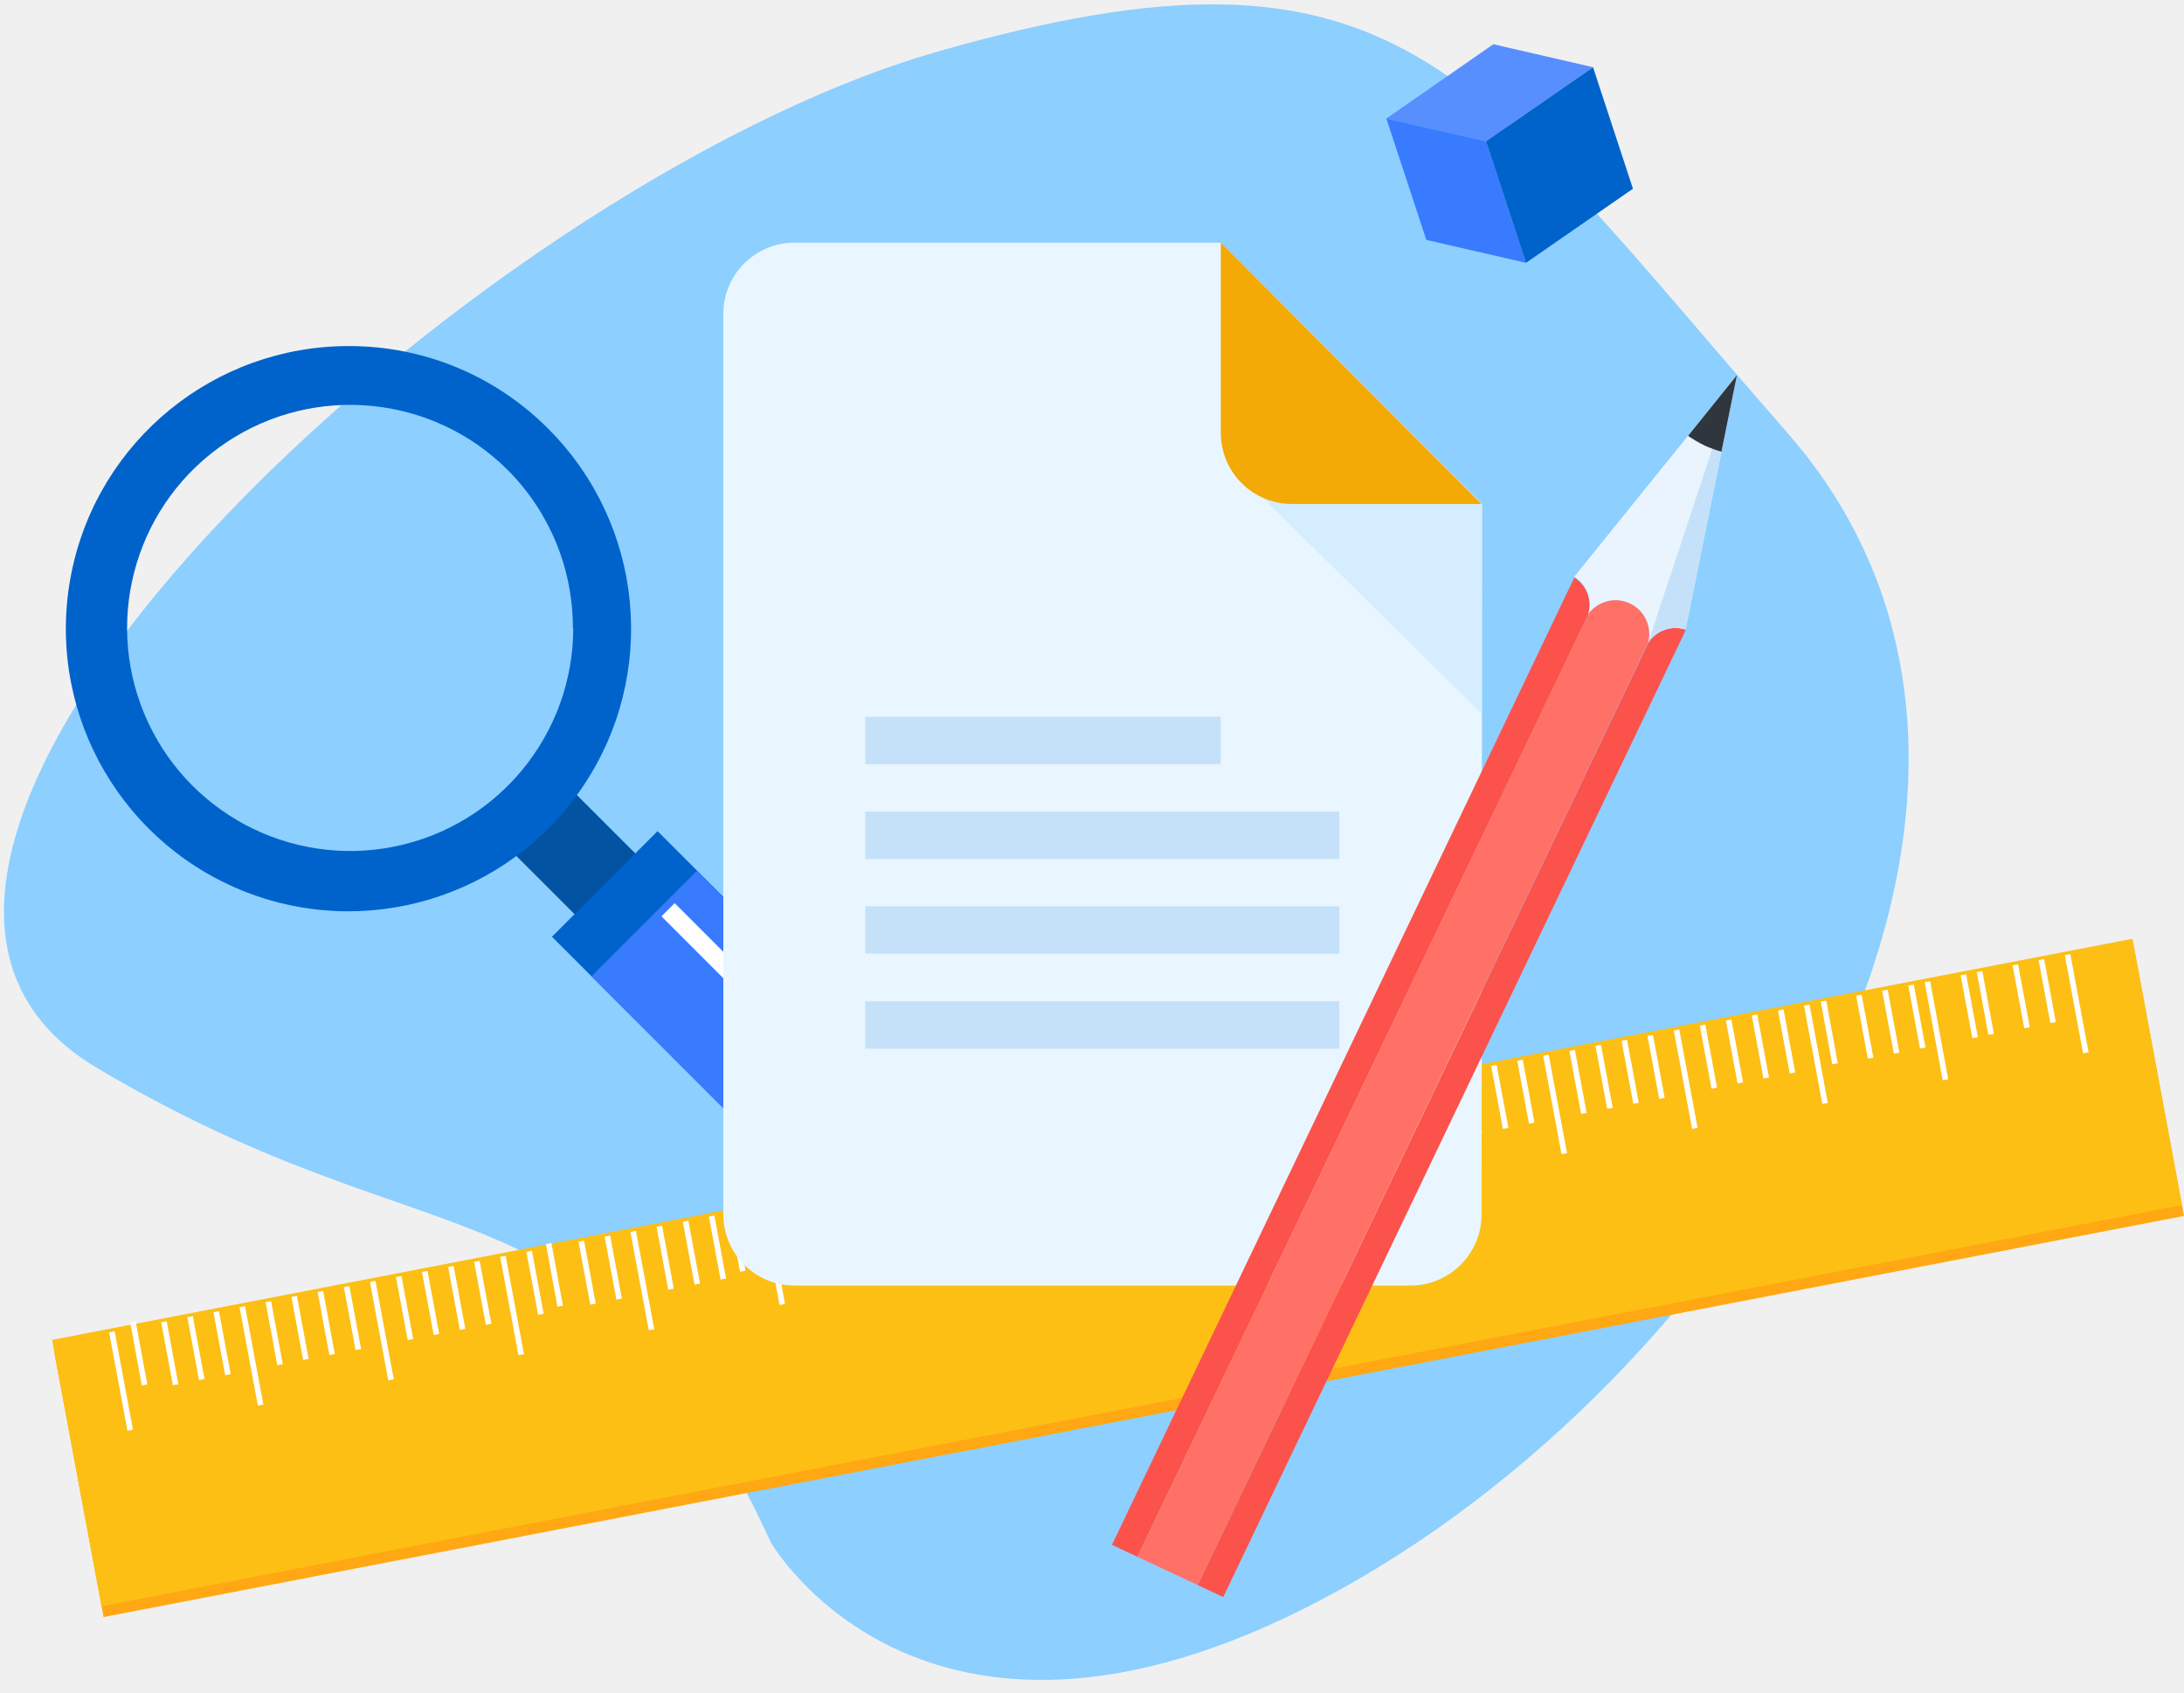
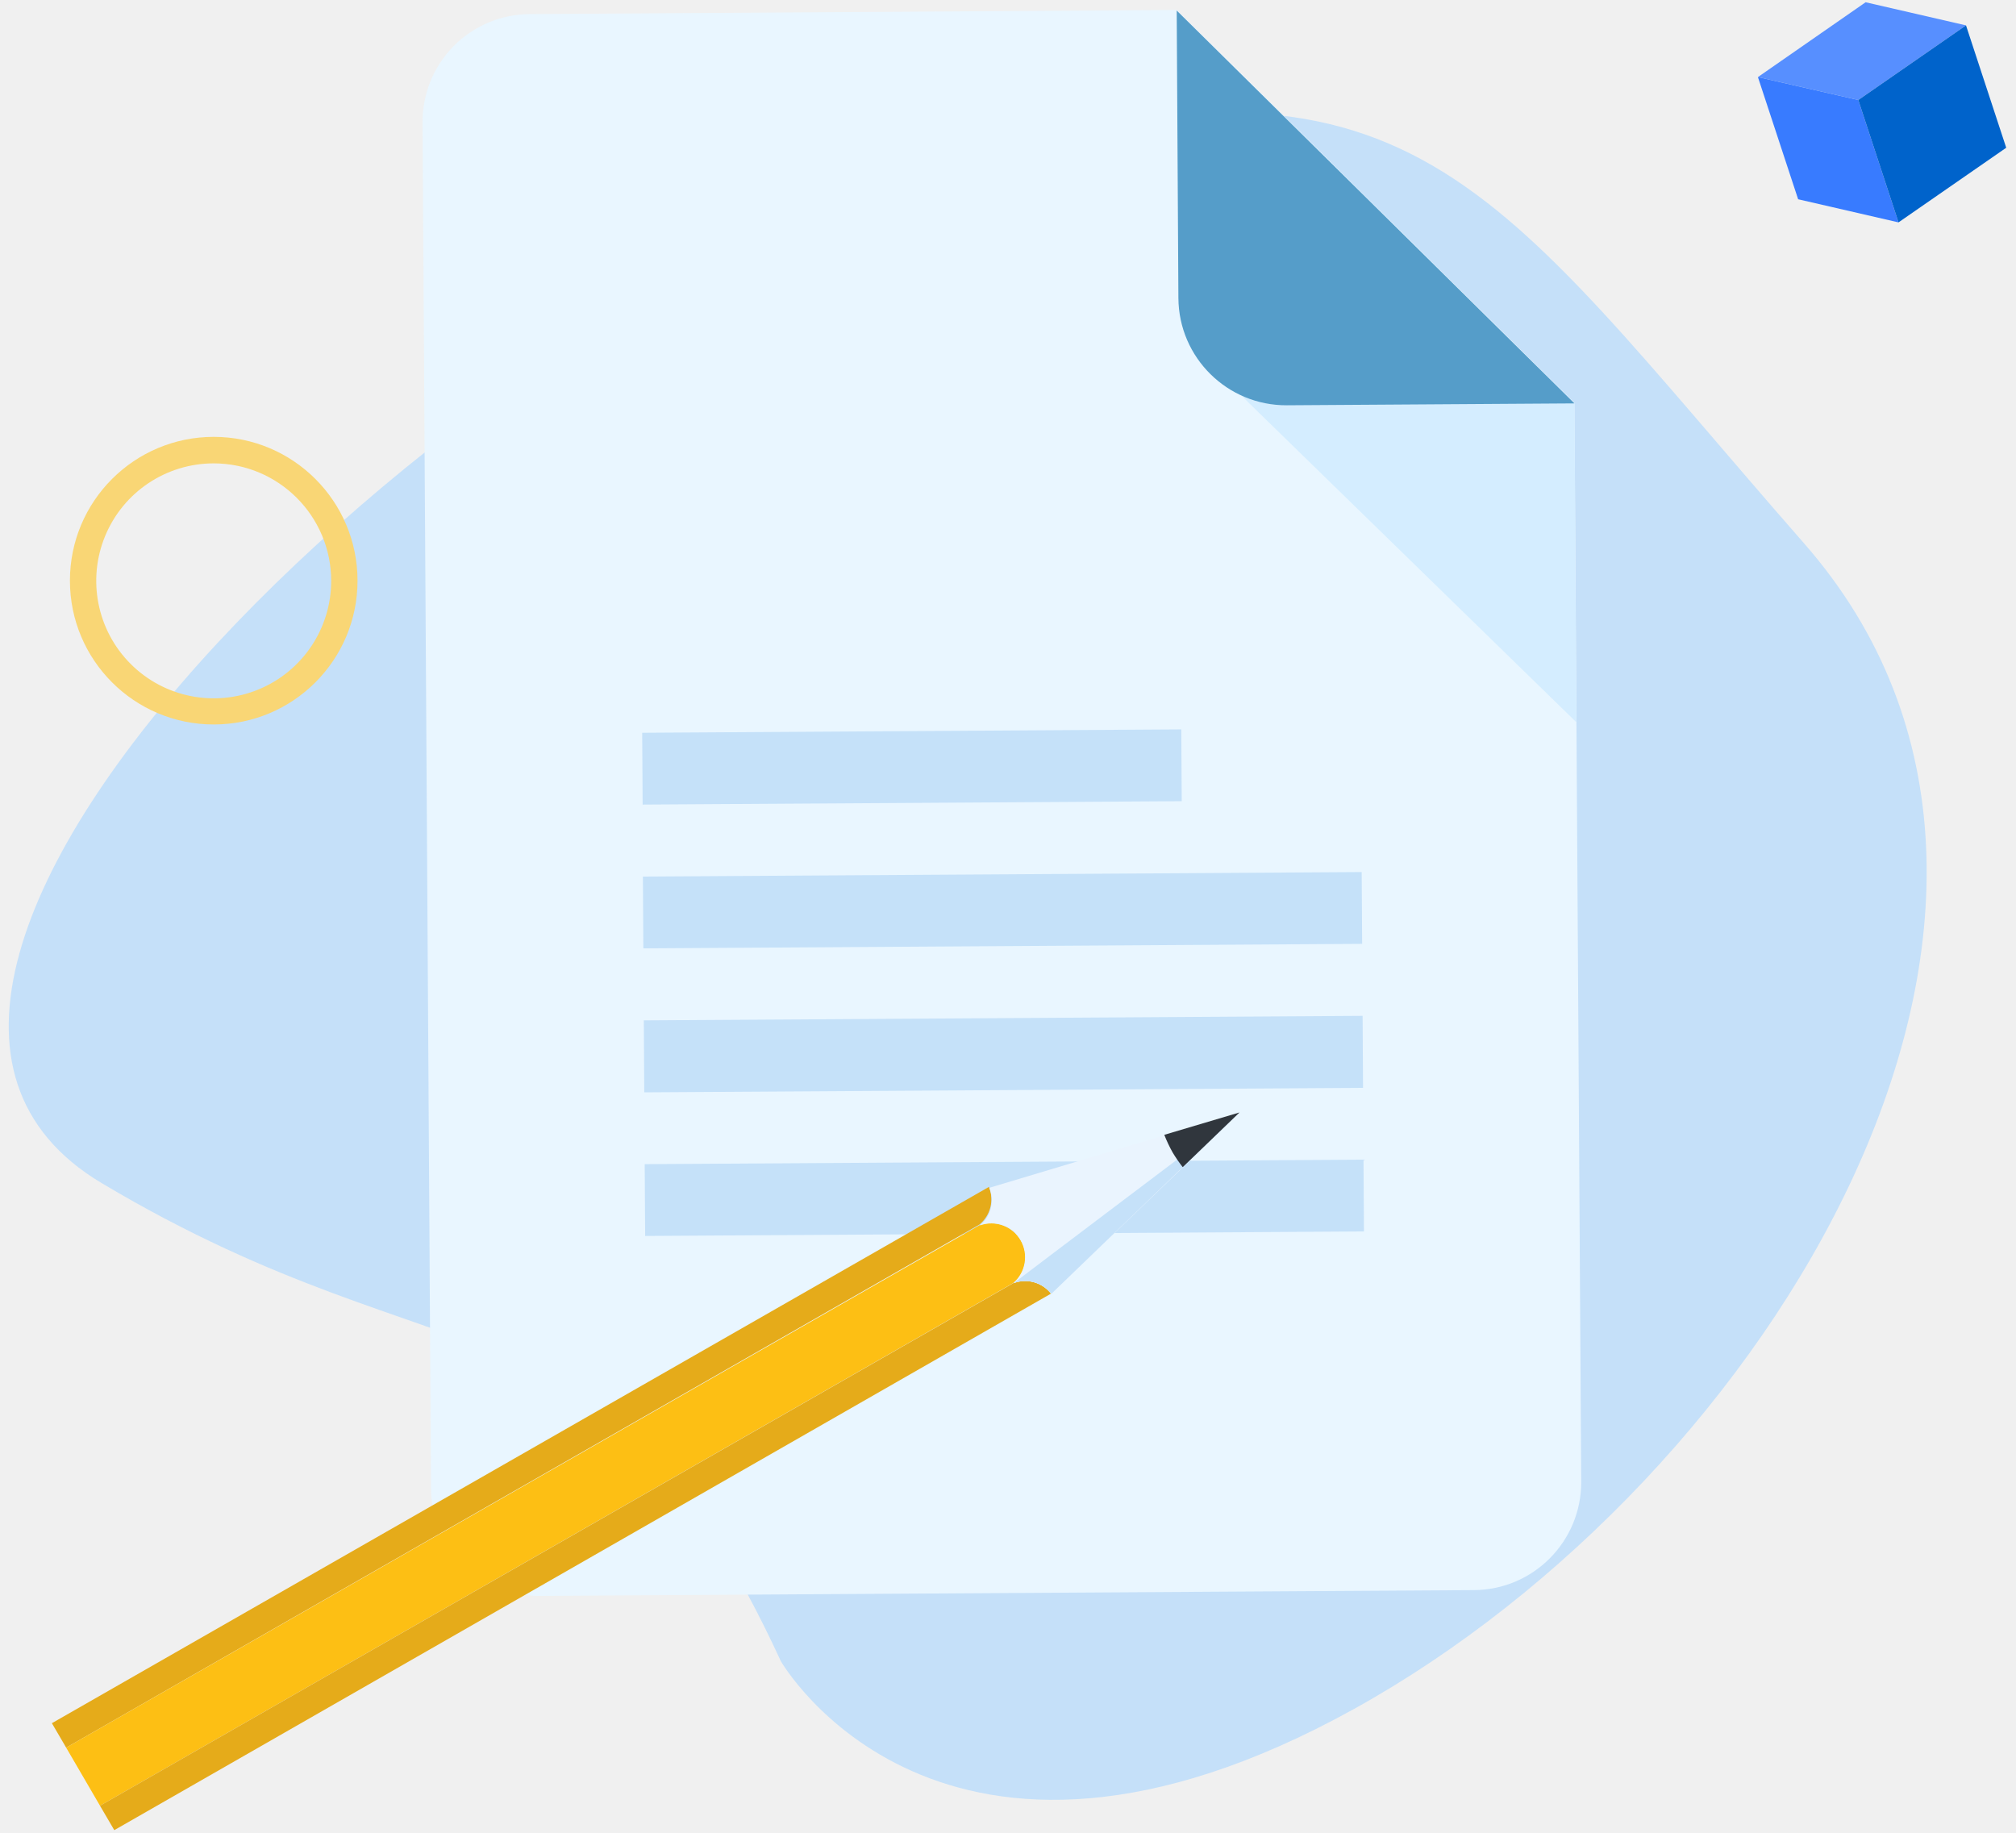
- <svg xmlns="http://www.w3.org/2000/svg" width="160px" height="124px" viewBox="0 0 160 124" version="1.1">
+ <svg xmlns="http://www.w3.org/2000/svg" width="143px" height="130px" viewBox="0 0 143 130" version="1.1">
  <g id="Landing-Page---Desktop" stroke="none" stroke-width="1" fill="none" fill-rule="evenodd">
-     <g id="Landing-Page" transform="translate(-508, -1038)" fill-rule="nonzero">
-       <g id="How-it-works-|-Section" transform="translate(0, 768)">
-         <g id="Steps-section" transform="translate(0, 208)">
-           <g id="Step-2" transform="translate(508, 62)">
-             <g id="Illustration">
-               <path d="M56.465,112.985 C56.465,112.985 68.021,133.156 98.174,116.458 C128.328,99.761 154.01,58.038 130.913,31.672 C107.815,5.306 102.674,-5.962 68.663,3.788 C34.653,13.538 -18.612,62.906 7.056,78.209 C32.725,93.511 43.638,85.169 56.465,112.985 Z" id="Path" fill="#8DCFFF" />
-               <polygon id="Path" fill="#FFA813" points="3.952 98.94 7.59 118.468 160 89.08 156.362 69.566" />
-               <polygon id="Path" fill="#FDBF14" points="3.815 98.161 7.439 117.675 159.85 88.287 156.226 68.773" />
-               <polygon id="Rectangle" fill="#FFFFFF" transform="translate(8.867476, 101.1749) rotate(-10.54) translate(-8.867476, -101.1749) " points="8.662 97.51 9.073 97.51 9.073 104.84 8.662 104.84" />
-               <polygon id="Rectangle" fill="#FFFFFF" transform="translate(10.16574, 99.16403) rotate(-10.40771) translate(-10.16574, -99.16403) " points="9.961 96.827 10.37 96.827 10.37 101.501 9.961 101.501" />
-               <polygon id="Rectangle" fill="#FFFFFF" transform="translate(12.43822, 99.14304) rotate(-10.51) translate(-12.43822, -99.14304) " points="12.233 96.798 12.643 96.798 12.643 101.488 12.233 101.488" />
-               <polygon id="Rectangle" fill="#FFFFFF" transform="translate(14.3528, 98.76709) rotate(-10.54) translate(-14.3528, -98.76709) " points="14.148 96.422 14.558 96.422 14.558 101.112 14.148 101.112" />
-               <polygon id="Rectangle" fill="#FFFFFF" transform="translate(16.26914, 98.4052) rotate(-10.55) translate(-16.26914, -98.4052) " points="16.064 96.06 16.474 96.06 16.474 100.751 16.064 100.751" />
-               <polygon id="Rectangle" fill="#FFFFFF" transform="translate(18.42227, 99.33423) rotate(-10.54) translate(-18.42227, -99.33423) " points="18.217 95.669 18.627 95.669 18.627 102.999 18.217 102.999" />
-               <polygon id="Rectangle" fill="#FFFFFF" transform="translate(20.08677, 97.66904) rotate(-10.54) translate(-20.08677, -97.66904) " points="19.882 95.324 20.292 95.324 20.292 100.014 19.882 100.014" />
-               <polygon id="Rectangle" fill="#FFFFFF" transform="translate(21.98124, 97.28677) rotate(-10.54) translate(-21.98124, -97.28677) " points="21.776 94.941 22.186 94.941 22.186 99.632 21.776 99.632" />
-               <polygon id="Rectangle" fill="#FFFFFF" transform="translate(23.90013, 96.92344) rotate(-10.53) translate(-23.90013, -96.92344) " points="23.695 94.578 24.105 94.578 24.105 99.269 23.695 99.269" />
-               <polygon id="Rectangle" fill="#FFFFFF" transform="translate(25.82332, 96.56292) rotate(-10.55) translate(-25.82332, -96.56292) " points="25.618 94.218 26.028 94.218 26.028 98.908 25.618 98.908" />
-               <polygon id="Rectangle" fill="#FFFFFF" transform="translate(27.9748, 97.48258) rotate(-10.54) translate(-27.9748, -97.48258) " points="27.77 93.818 28.18 93.818 28.18 101.148 27.77 101.148" />
-               <polygon id="Rectangle" fill="#FFFFFF" transform="translate(29.6393, 95.83107) rotate(-10.54) translate(-29.6393, -95.83107) " points="29.434 93.486 29.844 93.486 29.844 98.176 29.434 98.176" />
-               <polygon id="Rectangle" fill="#FFFFFF" transform="translate(31.54501, 95.45533) rotate(-10.53) translate(-31.54501, -95.45533) " points="31.34 93.11 31.75 93.11 31.75 97.801 31.34 97.801" />
-               <polygon id="Rectangle" fill="#FFFFFF" transform="translate(33.46013, 95.08841) rotate(-10.54) translate(-33.46013, -95.08841) " points="33.255 92.743 33.665 92.743 33.665 97.434 33.255 97.434" />
-               <polygon id="Rectangle" fill="#FFFFFF" transform="translate(35.36631, 94.7158) rotate(-10.53) translate(-35.36631, -94.7158) " points="35.161 92.371 35.571 92.371 35.571 97.061 35.161 97.061" />
-               <polygon id="Rectangle" fill="#FFFFFF" transform="translate(37.51365, 95.64461) rotate(-10.54) translate(-37.51365, -95.64461) " points="37.309 91.98 37.719 91.98 37.719 99.31 37.309 99.31" />
-               <polygon id="Rectangle" fill="#FFFFFF" transform="translate(39.1958, 93.98007) rotate(-10.55) translate(-39.1958, -93.98007) " points="38.991 91.635 39.401 91.635 39.401 96.325 38.991 96.325" />
-               <polygon id="Rectangle" fill="#FFFFFF" transform="translate(40.61662, 93.39747) rotate(-10.40771) translate(-40.61662, -93.39747) " points="40.412 91.061 40.821 91.061 40.821 95.734 40.412 95.734" />
-               <polygon id="Rectangle" fill="#FFFFFF" transform="translate(43.01265, 93.23677) rotate(-10.54) translate(-43.01265, -93.23677) " points="42.808 90.891 43.218 90.891 43.218 95.582 42.808 95.582" />
-               <polygon id="Rectangle" fill="#FFFFFF" transform="translate(44.9269, 92.86763) rotate(-10.55) translate(-44.9269, -92.86763) " points="44.722 90.522 45.132 90.522 45.132 95.213 44.722 95.213" />
-               <polygon id="Rectangle" fill="#FFFFFF" transform="translate(47.0587, 93.81938) rotate(-10.55) translate(-47.0587, -93.81938) " points="46.854 90.154 47.264 90.154 47.264 97.484 46.854 97.484" />
-               <polygon id="Rectangle" fill="#FFFFFF" transform="translate(48.73045, 92.13895) rotate(-10.54) translate(-48.73045, -92.13895) " points="48.525 89.794 48.936 89.794 48.936 94.484 48.525 94.484" />
-               <polygon id="Rectangle" fill="#FFFFFF" transform="translate(50.65454, 91.76762) rotate(-10.54) translate(-50.65454, -91.76762) " points="50.449 89.422 50.86 89.422 50.86 94.113 50.449 94.113" />
-               <polygon id="Rectangle" fill="#FFFFFF" transform="translate(52.56184, 91.39786) rotate(-10.53) translate(-52.56184, -91.39786) " points="52.357 89.053 52.767 89.053 52.767 93.743 52.357 93.743" />
-               <polygon id="Rectangle" fill="#FFFFFF" transform="translate(53.99672, 90.83665) rotate(-10.40771) translate(-53.99672, -90.83665) " points="53.792 88.5 54.201 88.5 54.201 93.173 53.792 93.173" />
-               <polygon id="Rectangle" fill="#FFFFFF" transform="translate(56.63772, 91.96365) rotate(-10.55) translate(-56.63772, -91.96365) " points="56.433 88.299 56.843 88.299 56.843 95.629 56.433 95.629" />
-               <polygon id="Rectangle" fill="#FFFFFF" transform="translate(58.2914, 90.30072) rotate(-10.56) translate(-58.2914, -90.30072) " points="58.086 87.955 58.497 87.955 58.497 92.646 58.086 92.646" />
-               <polygon id="Rectangle" fill="#FFFFFF" transform="translate(60.19589, 89.92942) rotate(-10.54) translate(-60.19589, -89.92942) " points="59.991 87.584 60.401 87.584 60.401 92.275 59.991 92.275" />
-               <polygon id="Rectangle" fill="#FFFFFF" transform="translate(62.11998, 89.55809) rotate(-10.54) translate(-62.11998, -89.55809) " points="61.915 87.213 62.325 87.213 62.325 91.903 61.915 91.903" />
-               <polygon id="Rectangle" fill="#FFFFFF" transform="translate(64.02213, 89.18734) rotate(-10.56) translate(-64.02213, -89.18734) " points="63.817 86.842 64.227 86.842 64.227 91.533 63.817 91.533" />
-               <polygon id="Rectangle" fill="#FFFFFF" transform="translate(66.17327, 90.12546) rotate(-10.54) translate(-66.17327, -90.12546) " points="65.968 86.461 66.378 86.461 66.378 93.79 65.968 93.79" />
-               <polygon id="Rectangle" fill="#FFFFFF" transform="translate(67.85379, 88.45868) rotate(-10.55) translate(-67.85379, -88.45868) " points="67.649 86.113 68.059 86.113 68.059 90.804 67.649 90.804" />
-               <polygon id="Rectangle" fill="#FFFFFF" transform="translate(69.75741, 88.09276) rotate(-10.52) translate(-69.75741, -88.09276) " points="69.552 85.747 69.963 85.747 69.963 90.438 69.552 90.438" />
-               <polygon id="Rectangle" fill="#FFFFFF" transform="translate(71.65463, 87.72456) rotate(-10.52) translate(-71.65463, -87.72456) " points="71.45 85.379 71.86 85.379 71.86 90.07 71.45 90.07" />
-               <polygon id="Rectangle" fill="#FFFFFF" transform="translate(73.57121, 87.34625) rotate(-10.55) translate(-73.57121, -87.34625) " points="73.366 85.001 73.776 85.001 73.776 89.692 73.366 89.692" />
-               <polygon id="Rectangle" fill="#FFFFFF" transform="translate(75.73036, 88.28432) rotate(-10.55) translate(-75.73036, -88.28432) " points="75.525 84.619 75.935 84.619 75.935 91.949 75.525 91.949" />
-               <polygon id="Rectangle" fill="#FFFFFF" transform="translate(77.3749, 86.62547) rotate(-10.53) translate(-77.3749, -86.62547) " points="77.17 84.28 77.58 84.28 77.58 88.971 77.17 88.971" />
-               <polygon id="Rectangle" fill="#FFFFFF" transform="translate(78.71713, 86.18872) rotate(-10.40771) translate(-78.71713, -86.18872) " points="78.513 83.852 78.922 83.852 78.922 88.526 78.513 88.526" />
-               <polygon id="Rectangle" fill="#FFFFFF" transform="translate(81.2273, 85.87941) rotate(-10.54) translate(-81.2273, -85.87941) " points="81.022 83.534 81.432 83.534 81.432 88.225 81.022 88.225" />
-               <polygon id="Rectangle" fill="#FFFFFF" transform="translate(83.12562, 85.52014) rotate(-10.55) translate(-83.12562, -85.52014) " points="82.92 83.175 83.331 83.175 83.331 87.865 82.92 87.865" />
-               <polygon id="Rectangle" fill="#FFFFFF" transform="translate(85.27915, 86.4513) rotate(-10.53) translate(-85.27915, -86.4513) " points="85.074 82.786 85.484 82.786 85.484 90.116 85.074 90.116" />
-               <polygon id="Rectangle" fill="#FFFFFF" transform="translate(86.95877, 84.76793) rotate(-10.54) translate(-86.95877, -84.76793) " points="86.754 82.423 87.164 82.423 87.164 87.113 86.754 87.113" />
-               <polygon id="Rectangle" fill="#FFFFFF" transform="translate(88.86524, 84.40318) rotate(-10.5) translate(-88.86524, -84.40318) " points="88.66 82.058 89.07 82.058 89.07 86.748 88.66 86.748" />
-               <polygon id="Rectangle" fill="#FFFFFF" transform="translate(90.76615, 84.04144) rotate(-10.54) translate(-90.76615, -84.04144) " points="90.561 81.696 90.971 81.696 90.971 86.387 90.561 86.387" />
-               <polygon id="Rectangle" fill="#FFFFFF" transform="translate(92.67874, 83.68035) rotate(-10.57) translate(-92.67874, -83.68035) " points="92.474 81.335 92.884 81.335 92.884 86.026 92.474 86.026" />
-               <polygon id="Rectangle" fill="#FFFFFF" transform="translate(94.8178, 84.60733) rotate(-10.52) translate(-94.8178, -84.60733) " points="94.613 80.942 95.023 80.942 95.023 88.272 94.613 88.272" />
-               <polygon id="Rectangle" fill="#FFFFFF" transform="translate(96.4981, 82.92362) rotate(-10.55) translate(-96.4981, -82.92362) " points="96.293 80.578 96.703 80.578 96.703 85.269 96.293 85.269" />
-               <polygon id="Rectangle" fill="#FFFFFF" transform="translate(98.40803, 82.55862) rotate(-10.54) translate(-98.40803, -82.55862) " points="98.203 80.213 98.613 80.213 98.613 84.904 98.203 84.904" />
-               <polygon id="Rectangle" fill="#FFFFFF" transform="translate(99.72198, 82.15808) rotate(-10.40771) translate(-99.72198, -82.15808) " points="99.518 79.821 99.926 79.821 99.926 84.495 99.518 84.495" />
-               <polygon id="Rectangle" fill="#FFFFFF" transform="translate(102.2291, 81.81846) rotate(-10.54) translate(-102.2291, -81.81846) " points="102.024 79.473 102.434 79.473 102.434 84.164 102.024 84.164" />
-               <polygon id="Rectangle" fill="#FFFFFF" transform="translate(104.3879, 82.75443) rotate(-10.54) translate(-104.3879, -82.75443) " points="104.183 79.089 104.593 79.089 104.593 86.419 104.183 86.419" />
-               <polygon id="Rectangle" fill="#FFFFFF" transform="translate(106.0498, 81.08156) rotate(-10.55) translate(-106.0498, -81.08156) " points="105.845 78.736 106.255 78.736 106.255 83.427 105.845 83.427" />
-               <polygon id="Rectangle" fill="#FFFFFF" transform="translate(107.9496, 80.72865) rotate(-10.53) translate(-107.9496, -80.72865) " points="107.745 78.383 108.155 78.383 108.155 83.074 107.745 83.074" />
-               <polygon id="Rectangle" fill="#FFFFFF" transform="translate(109.8739, 80.35763) rotate(-10.53) translate(-109.8739, -80.35763) " points="109.669 78.012 110.079 78.012 110.079 82.703 109.669 82.703" />
-               <polygon id="Rectangle" fill="#FFFFFF" transform="translate(111.7839, 79.97776) rotate(-10.54) translate(-111.7839, -79.97776) " points="111.579 77.632 111.989 77.632 111.989 82.323 111.579 82.323" />
-               <polygon id="Rectangle" fill="#FFFFFF" transform="translate(113.9259, 80.91161) rotate(-10.56) translate(-113.9259, -80.91161) " points="113.721 77.247 114.131 77.247 114.131 84.577 113.721 84.577" />
-               <polygon id="Rectangle" fill="#FFFFFF" transform="translate(115.6034, 79.25964) rotate(-10.56) translate(-115.6034, -79.25964) " points="115.398 76.914 115.809 76.914 115.809 81.605 115.398 81.605" />
-               <polygon id="Rectangle" fill="#FFFFFF" transform="translate(117.5145, 78.88381) rotate(-10.55) translate(-117.5145, -78.88381) " points="117.309 76.539 117.72 76.539 117.72 81.229 117.309 81.229" />
-               <polygon id="Rectangle" fill="#FFFFFF" transform="translate(119.4258, 78.52229) rotate(-10.54) translate(-119.4258, -78.52229) " points="119.221 76.177 119.631 76.177 119.631 80.868 119.221 80.868" />
-               <polygon id="Rectangle" fill="#FFFFFF" transform="translate(121.3239, 78.1639) rotate(-10.53) translate(-121.3239, -78.1639) " points="121.119 75.819 121.529 75.819 121.529 80.509 121.119 80.509" />
-               <polygon id="Rectangle" fill="#FFFFFF" transform="translate(123.4927, 79.06231) rotate(-10.54) translate(-123.4927, -79.06231) " points="123.288 75.397 123.698 75.397 123.698 82.727 123.288 82.727" />
-               <polygon id="Rectangle" fill="#FFFFFF" transform="translate(125.1586, 77.4082) rotate(-10.53) translate(-125.1586, -77.4082) " points="124.953 75.063 125.364 75.063 125.364 79.753 124.953 79.753" />
-               <polygon id="Rectangle" fill="#FFFFFF" transform="translate(127.0664, 77.03059) rotate(-10.55) translate(-127.0664, -77.03059) " points="126.861 74.685 127.272 74.685 127.272 79.376 126.861 79.376" />
-               <polygon id="Rectangle" fill="#FFFFFF" transform="translate(128.9662, 76.66867) rotate(-10.53) translate(-128.9662, -76.66867) " points="128.761 74.323 129.171 74.323 129.171 79.014 128.761 79.014" />
-               <polygon id="Rectangle" fill="#FFFFFF" transform="translate(130.8887, 76.29931) rotate(-10.54) translate(-130.8887, -76.29931) " points="130.684 73.954 131.094 73.954 131.094 78.645 130.684 78.645" />
-               <polygon id="Rectangle" fill="#FFFFFF" transform="translate(133.0341, 77.23778) rotate(-10.54) translate(-133.0341, -77.23778) " points="132.829 73.573 133.239 73.573 133.239 80.903 132.829 80.903" />
-               <polygon id="Rectangle" fill="#FFFFFF" transform="translate(134.0115, 75.63747) rotate(-10.40771) translate(-134.0115, -75.63747) " points="133.807 73.301 134.216 73.301 134.216 77.974 133.807 77.974" />
-               <polygon id="Rectangle" fill="#FFFFFF" transform="translate(136.6111, 75.21424) rotate(-10.53) translate(-136.6111, -75.21424) " points="136.406 72.869 136.816 72.869 136.816 77.56 136.406 77.56" />
-               <polygon id="Rectangle" fill="#FFFFFF" transform="translate(138.5174, 74.84651) rotate(-10.55) translate(-138.5174, -74.84651) " points="138.312 72.501 138.723 72.501 138.723 77.192 138.312 77.192" />
-               <polygon id="Rectangle" fill="#FFFFFF" transform="translate(140.4324, 74.47471) rotate(-10.53) translate(-140.4324, -74.47471) " points="140.227 72.129 140.638 72.129 140.638 76.82 140.227 76.82" />
-               <polygon id="Rectangle" fill="#FFFFFF" transform="translate(141.8642, 75.51535) rotate(-10.40771) translate(-141.8642, -75.51535) " points="141.66 71.864 142.069 71.864 142.069 79.167 141.66 79.167" />
-               <polygon id="Rectangle" fill="#FFFFFF" transform="translate(144.2672, 73.71901) rotate(-10.53) translate(-144.2672, -73.71901) " points="144.062 71.374 144.472 71.374 144.472 76.064 144.062 76.064" />
-               <polygon id="Rectangle" fill="#FFFFFF" transform="translate(145.4475, 73.48198) rotate(-10.40771) translate(-145.4475, -73.48198) " points="145.243 71.145 145.652 71.145 145.652 75.819 145.243 75.819" />
-               <polygon id="Rectangle" fill="#FFFFFF" transform="translate(148.0719, 72.99197) rotate(-10.54) translate(-148.0719, -72.99197) " points="147.867 70.647 148.277 70.647 148.277 75.337 147.867 75.337" />
-               <polygon id="Rectangle" fill="#FFFFFF" transform="translate(149.9796, 72.60796) rotate(-10.55) translate(-149.9796, -72.60796) " points="149.774 70.263 150.185 70.263 150.185 74.953 149.774 74.953" />
-               <polygon id="Rectangle" fill="#FFFFFF" transform="translate(152.1402, 73.53871) rotate(-10.54) translate(-152.1402, -73.53871) " points="151.935 69.881 152.345 69.881 152.345 77.197 151.935 77.197" />
-               <polygon id="Rectangle" fill="#0253A2" transform="translate(42.8662, 63.29824) rotate(-45.02) translate(-42.8662, -63.29824) " points="39.721 57.131 46.012 57.131 46.012 69.466 39.721 69.466" />
-               <path d="M25.586,25.354 C15.708,25.327 7.187,32.282 5.234,41.965 C3.282,51.648 8.441,61.362 17.558,65.166 C26.674,68.969 37.208,65.803 42.716,57.603 C48.225,49.404 47.173,38.455 40.205,31.453 C36.345,27.545 31.079,25.348 25.586,25.354 Z M41.997,45.99 C42.003,53.787 36.5,60.503 28.853,62.029 C21.206,63.555 13.546,59.466 10.559,52.263 C7.572,45.06 10.09,36.751 16.573,32.417 C23.056,28.084 31.697,28.934 37.21,34.448 C40.262,37.514 41.973,41.664 41.969,45.99 L41.997,45.99 Z" id="Shape" fill="#0063CB" />
-               <polygon id="Rectangle" fill="#0063CB" transform="translate(51.19849, 71.65337) rotate(-45) translate(-51.19849, -71.65337) " points="45.728 61.903 56.669 61.903 56.669 81.404 45.728 81.404" />
-               <polygon id="Rectangle" fill="#387BFF" transform="translate(52.64679, 73.10294) rotate(-45) translate(-52.64679, -73.10294) " points="47.177 65.404 58.117 65.404 58.117 80.802 47.177 80.802" />
-               <polygon id="Rectangle" fill="#FFFFFF" transform="translate(51.84166, 69.5493) rotate(-44.99) translate(-51.84166, -69.5493) " points="51.158 65.447 52.525 65.447 52.525 73.652 51.158 73.652" />
-               <path d="M62.509,76.978 C62.509,78.563 61.88,80.083 60.759,81.203 C59.638,82.324 58.118,82.954 56.533,82.954 L55.166,81.586 L61.128,75.61 L62.509,76.978 Z" id="Path" fill="#0063CB" />
-               <path d="M108.54,88.971 C108.54,91.848 106.207,94.181 103.33,94.181 L58.202,94.181 C55.324,94.181 52.991,91.848 52.991,88.971 L52.991,22.988 C52.991,20.121 55.308,17.793 58.174,17.778 L89.436,17.778 L108.581,36.923 L108.54,88.971 Z" id="Path" fill="#E9F6FF" />
-               <polygon id="Path" fill="#D4EDFF" points="91.173 35.145 108.54 52.28 108.54 36.882 106.803 35.145" />
-               <path d="M89.436,17.778 L89.436,31.672 C89.425,33.061 89.969,34.397 90.947,35.383 C91.926,36.369 93.257,36.923 94.646,36.923 L108.54,36.923 L89.436,17.778 Z" id="Path" fill="#F3AA06" />
-               <rect id="Rectangle" fill="#C5E1F9" x="63.385" y="59.46" width="34.735" height="3.474" />
-               <rect id="Rectangle" fill="#C5E1F9" x="63.385" y="66.393" width="34.735" height="3.474" />
-               <rect id="Rectangle" fill="#C5E1F9" x="63.385" y="73.354" width="34.735" height="3.474" />
-               <rect id="Rectangle" fill="#C5E1F9" x="63.385" y="52.513" width="26.051" height="3.474" />
-               <g id="Group" transform="translate(101.1966, 2.735043)">
-                 <polygon id="Path" fill="#578FFF" points="15.508 2.188 7.672 7.617 0.369 5.949 8.205 0.506" />
-                 <polygon id="Path" fill="#387BFF" points="3.296 14.838 0.369 5.949 7.672 7.617 10.598 16.52" />
-                 <polygon id="Path" fill="#0063CB" points="10.598 16.52 7.672 7.617 15.508 2.188 18.434 11.091" />
+     <g id="1.0.0.-Landing-Page---Default-(Homeschool)" transform="translate(-432, -1799)">
+       <g id="How-it-works-|-Section" transform="translate(0, 1380)">
+         <g id="Steps-section" transform="translate(0, 364)">
+           <g id="Step-2" transform="translate(423, 40)">
+             <g id="Ilus-Step-2">
+               <rect id="Rectangle" x="0" y="0" width="160" height="160" />
+               <path d="M64.387,132.827 C64.387,132.827 75.653,152.493 105.053,136.213 C134.453,119.933 159.493,79.253 136.973,53.547 C114.453,27.84 109.44,16.853 76.28,26.36 C43.12,35.867 -8.813,84 16.213,98.92 C41.24,113.84 51.88,105.707 64.387,132.827 Z" id="Path" fill="#C5E0F9" fill-rule="nonzero" />
+               <path d="M121.16,120.093 C121.182,124.315 117.782,127.757 113.56,127.787 L47.267,128.2 C43.045,128.222 39.603,124.822 39.573,120.6 L38.973,23.733 C38.948,21.698 39.737,19.737 41.164,18.285 C42.591,16.833 44.538,16.011 46.573,16 L92.467,15.707 L120.68,43.573 L121.16,120.093 Z" id="Path" fill="#E9F6FF" fill-rule="nonzero" />
+               <polygon id="Path" fill="#D4EDFF" fill-rule="nonzero" points="95.173 41.227 120.813 66.227 120.68 43.613 118.107 41.08" />
+               <path d="M92.467,15.747 L92.587,36.147 C92.616,40.368 96.058,43.769 100.28,43.747 L120.68,43.613 L92.467,15.747 Z" id="Path" fill="#559DC9" fill-rule="nonzero" />
+               <polygon id="Rectangle" fill="#C5E1F9" fill-rule="nonzero" transform="translate(80.11164, 79.56177) rotate(-0.36) translate(-80.11164, -79.56177) " points="54.618 77.015 105.605 77.015 105.605 82.108 54.618 82.108" />
+               <polygon id="Rectangle" fill="#C5E1F9" fill-rule="nonzero" transform="translate(80.17577, 89.76782) rotate(-0.36) translate(-80.17577, -89.76782) " points="54.682 87.214 105.669 87.214 105.669 92.321 54.682 92.321" />
+               <polygon id="Rectangle" fill="#C5E1F9" fill-rule="nonzero" transform="translate(80.23981, 99.96053) rotate(-0.36) translate(-80.23981, -99.96053) " points="54.746 97.414 105.733 97.414 105.733 102.507 54.746 102.507" />
+               <polygon id="Rectangle" fill="#C5E1F9" fill-rule="nonzero" transform="translate(73.68793, 69.40236) rotate(-0.36) translate(-73.68793, -69.40236) " points="54.568 66.856 92.808 66.856 92.808 71.949 54.568 71.949" />
+               <g id="Group" transform="translate(133.3333, 14.66667)" fill-rule="nonzero">
+                 <polygon id="Path" fill="#578FFF" points="15.12 2.133 7.48 7.427 0.36 5.8 8 0.493" />
+                 <polygon id="Path" fill="#387BFF" points="3.213 14.467 0.36 5.8 7.48 7.427 10.333 16.107" />
+                 <polygon id="Path" fill="#0063CB" points="10.333 16.107 7.48 7.427 15.12 2.133 17.973 10.813" />
              </g>
-               <path d="M81.463,113.176 L115.337,42.311 C116.251,42.891 116.665,44.011 116.349,45.046 L83.323,114.051 L81.463,113.176 Z" id="Path" fill="#FC524C" />
-               <path d="M87.754,116.13 L83.323,114.051 L116.349,44.991 L116.349,44.991 C117.045,44.028 118.329,43.696 119.405,44.201 C120.482,44.706 121.047,45.905 120.752,47.056 L120.752,47.056 L120.752,47.056 L87.754,116.13 Z" id="Path" fill="#FF7167" />
-               <path d="M120.779,47.056 C121.38,46.169 122.497,45.789 123.515,46.126 L89.614,117.005 L87.754,116.13 L120.779,47.056 Z" id="Path" fill="#FC524C" />
-               <path d="M123.487,46.126 C122.47,45.789 121.353,46.169 120.752,47.056 L120.752,47.056 L120.752,47.056 C121.047,45.905 120.482,44.706 119.405,44.201 C118.329,43.696 117.045,44.028 116.349,44.991 L116.349,44.991 L116.349,44.991 C116.678,43.952 116.254,42.823 115.323,42.256 L127.248,27.487 L123.487,46.126 Z" id="Path" fill="#EAF4FE" />
-               <path d="M123.487,46.126 C122.47,45.789 121.353,46.169 120.752,47.056 L120.752,47.056 L120.752,47.056 C121.108,45.962 127.234,27.487 127.234,27.487 L123.487,46.126 Z" id="Path" fill="#C5E1F9" />
-               <path d="M126.113,33.094 C125.703,32.975 125.301,32.828 124.909,32.656 C124.478,32.444 124.062,32.202 123.665,31.932 L127.248,27.487 L126.113,33.094 Z" id="Path" fill="#30363D" />
+               <path d="M12.68,137.227 L79.147,99.187 C79.532,100.126 79.262,101.206 78.48,101.853 L13.693,138.96 L12.68,137.227 Z" id="Path" fill="#E5AB1A" fill-rule="nonzero" />
+               <path d="M16.093,143.08 L13.693,138.96 L78.48,101.907 L78.48,101.907 C79.573,101.512 80.793,101.953 81.381,102.956 C81.969,103.959 81.758,105.238 80.88,106 C80.88,106 80.88,106 80.88,106 L80.88,106 L16.093,143.08 Z" id="Path" fill="#FDBF14" fill-rule="nonzero" />
+               <path d="M80.88,106.013 C81.836,105.651 82.918,105.954 83.547,106.76 L17.107,144.813 L16.093,143.08 L80.88,106.013 Z" id="Path" fill="#E5AB1A" fill-rule="nonzero" />
+               <path d="M83.573,106.773 C82.948,105.962 81.866,105.654 80.907,106.013 L80.907,106.013 C80.907,106.013 80.907,106.013 80.907,106.013 C81.785,105.252 81.995,103.972 81.407,102.97 C80.819,101.967 79.6,101.526 78.507,101.92 L78.507,101.92 C79.288,101.273 79.558,100.192 79.173,99.253 L96.947,93.92 L83.573,106.773 Z" id="Path" fill="#EAF4FE" fill-rule="nonzero" />
+               <path d="M83.573,106.773 C82.948,105.962 81.866,105.654 80.907,106.013 L80.907,106.013 C80.907,106.013 80.907,106.013 80.907,106.013 C81.787,105.333 96.907,93.92 96.907,93.92 L83.573,106.773 Z" id="Path" fill="#C5E1F9" fill-rule="nonzero" />
+               <path d="M92.893,97.787 C92.638,97.458 92.402,97.116 92.187,96.76 C91.957,96.352 91.757,95.929 91.587,95.493 L96.92,93.907 L92.893,97.787 Z" id="Path" fill="#30363D" fill-rule="nonzero" />
+               <path d="M24.16,66.387 C18.527,66.387 13.96,61.82 13.96,56.187 C13.96,50.553 18.527,45.987 24.16,45.987 C29.793,45.987 34.36,50.553 34.36,56.187 C34.36,61.82 29.793,66.387 24.16,66.387 L24.16,66.387 Z M24.16,47.867 C20.788,47.867 17.749,49.898 16.46,53.014 C15.171,56.13 15.886,59.715 18.272,62.097 C20.658,64.48 24.245,65.189 27.358,63.895 C30.472,62.601 32.499,59.558 32.493,56.187 C32.479,51.593 28.754,47.874 24.16,47.867 L24.16,47.867 Z" id="Shape" fill="#F9D675" fill-rule="nonzero" />
            </g>
          </g>
        </g>
      </g>
    </g>
  </g>
</svg>
